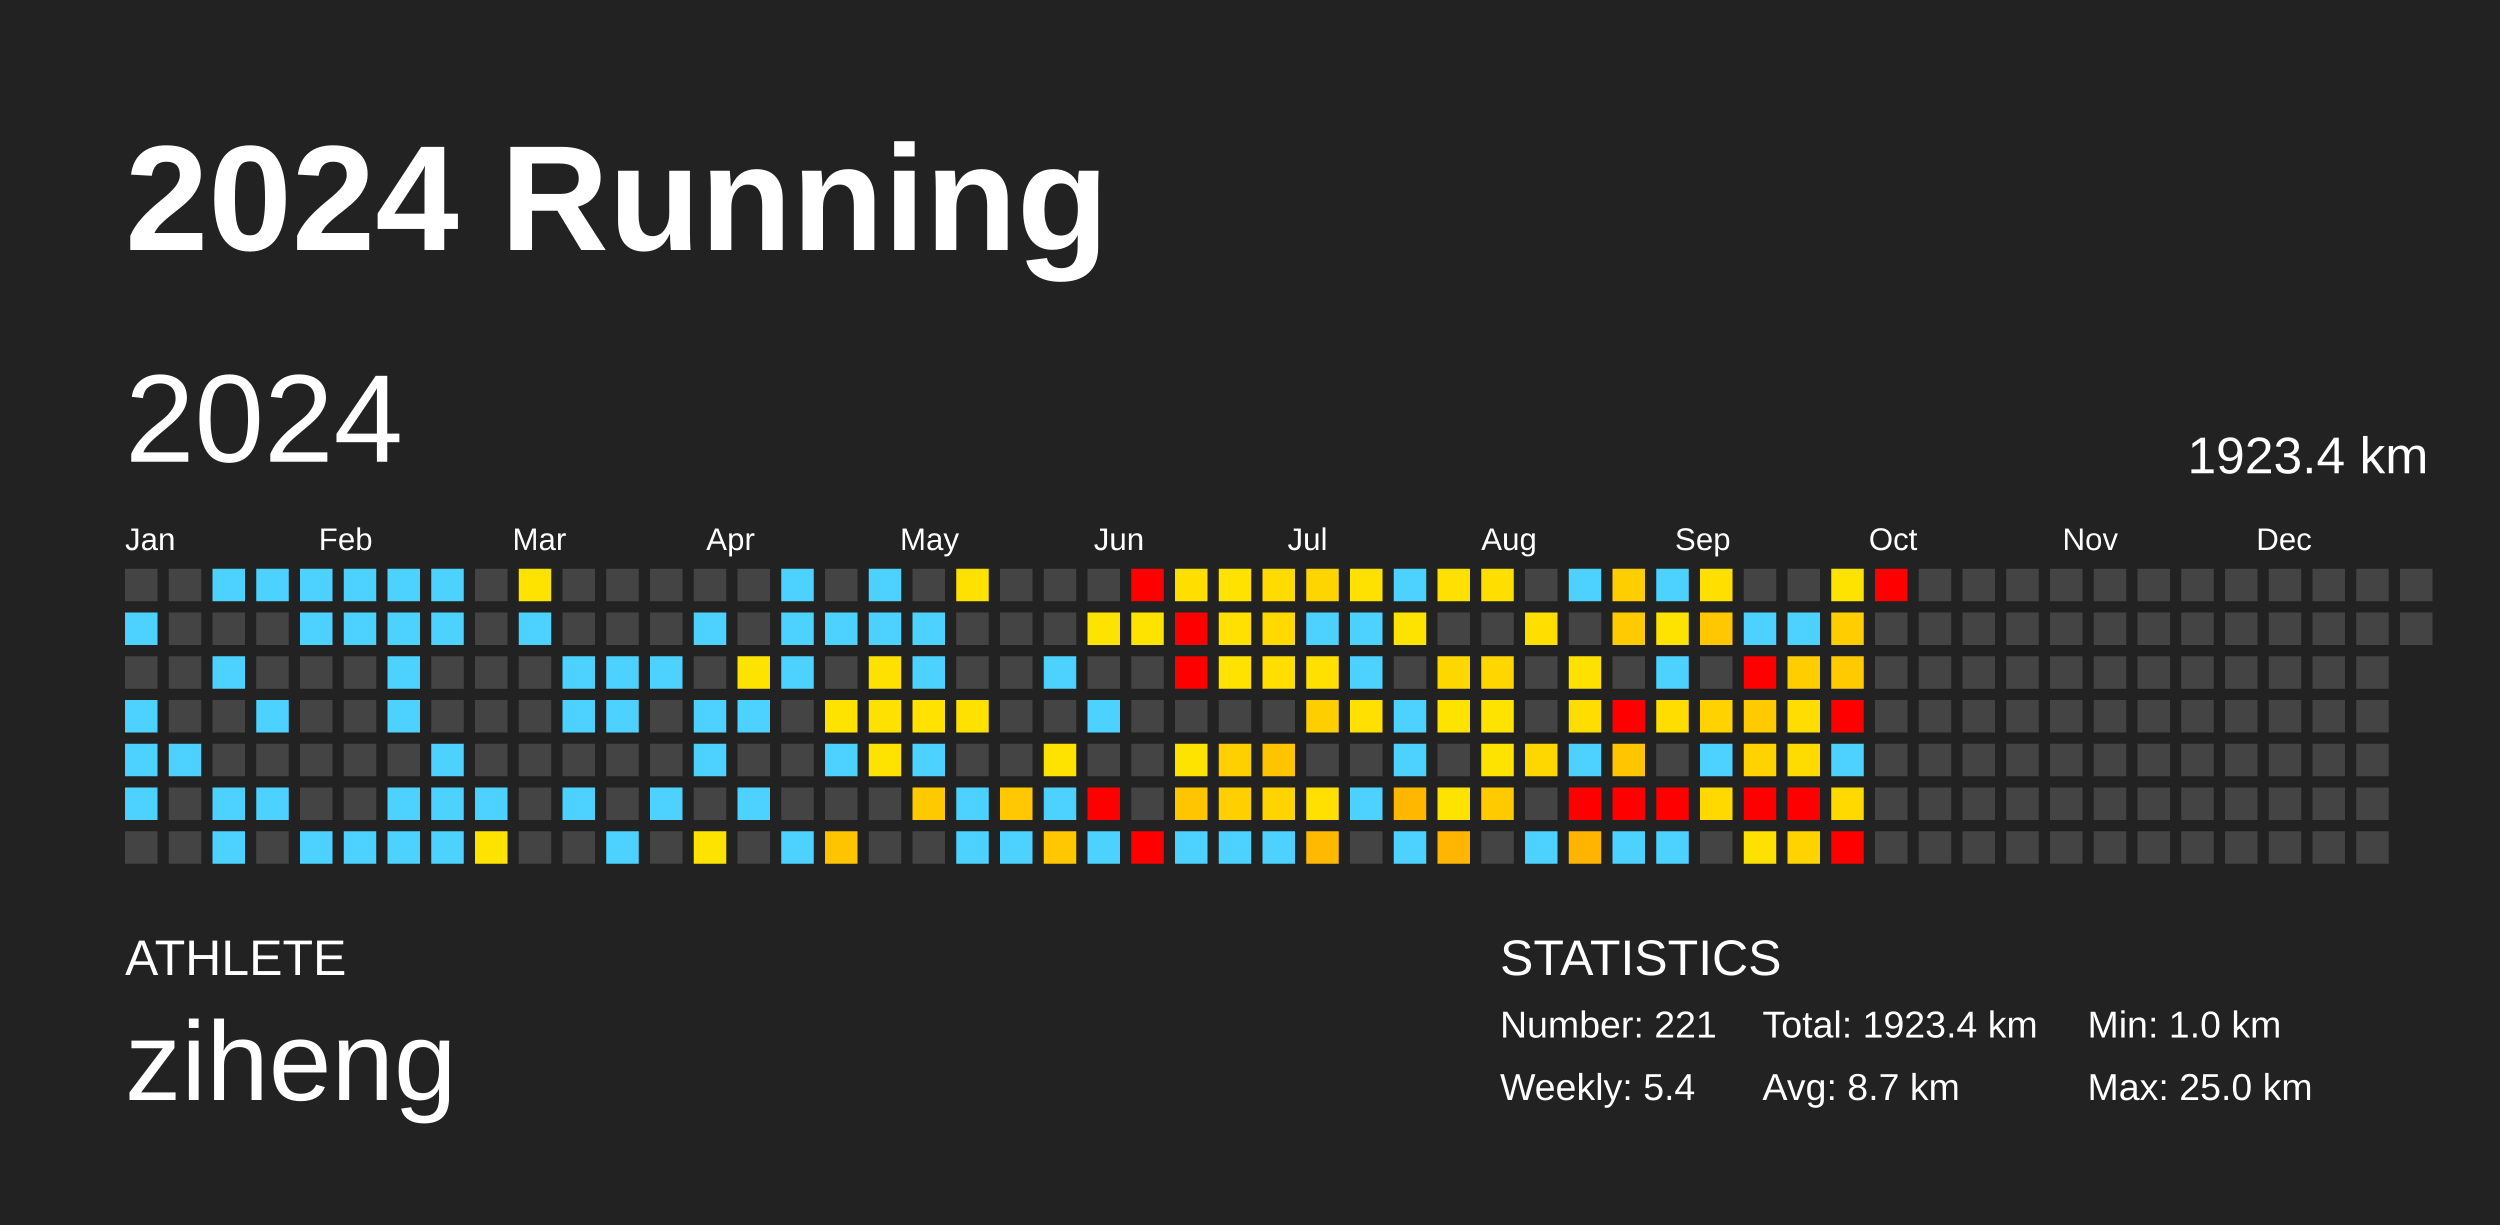
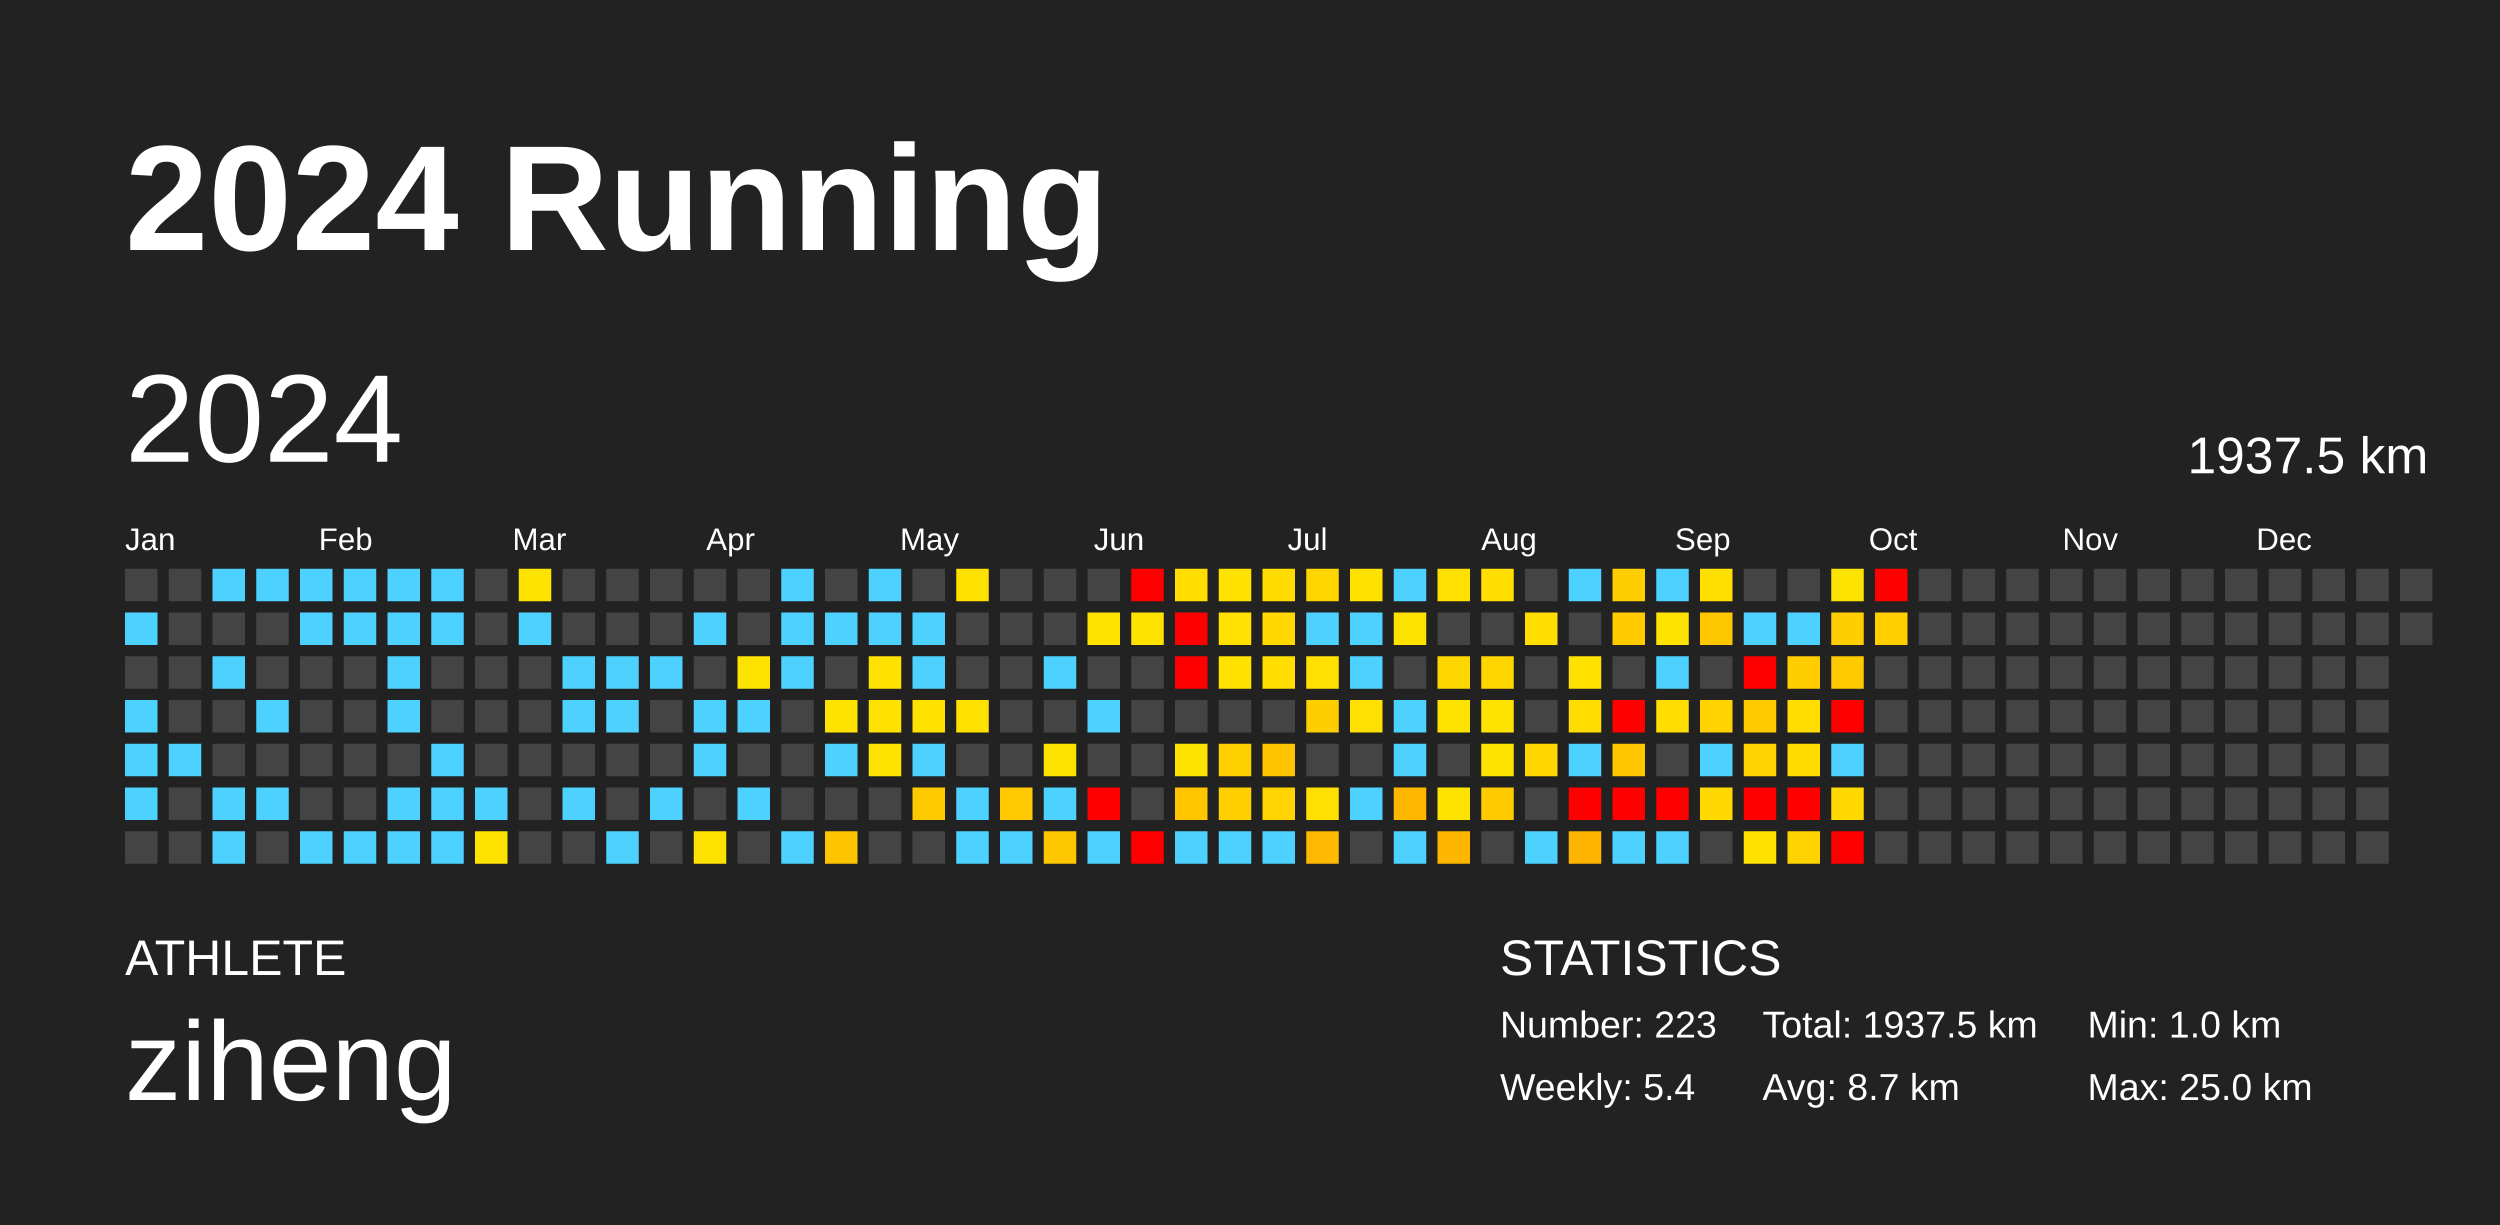
<svg xmlns="http://www.w3.org/2000/svg" baseProfile="full" height="98mm" version="1.1" viewBox="0,0,200,98" width="200mm">
  <defs />
  <rect fill="#222222" height="98" width="200" x="0" y="0" />
  <text fill="#FFFFFF" style="font-size:12px; font-family:Arial; font-weight:bold;" x="10" y="20">2024 Running</text>
  <text fill="#FFFFFF" style="font-size:4px; font-family:Arial" x="10" y="78">ATHLETE</text>
  <text fill="#FFFFFF" style="font-size:9px; font-family:Arial" x="10" y="88">ziheng</text>
  <text fill="#FFFFFF" style="font-size:4px; font-family:Arial" x="120" y="78">STATISTICS</text>
-   <text fill="#FFFFFF" style="font-size:3px; font-family:Arial" x="120" y="83">Number: 221</text>
+   <text fill="#FFFFFF" style="font-size:3px; font-family:Arial" x="120" y="83">Number: 223</text>
  <text fill="#FFFFFF" style="font-size:3px; font-family:Arial" x="120" y="88">Weekly: 5.4</text>
-   <text fill="#FFFFFF" style="font-size:3px; font-family:Arial" x="141" y="83">Total: 1923.4 km</text>
+   <text fill="#FFFFFF" style="font-size:3px; font-family:Arial" x="141" y="83">Total: 1937.5 km</text>
  <text fill="#FFFFFF" style="font-size:3px; font-family:Arial" x="141" y="88">Avg: 8.7 km</text>
  <text fill="#FFFFFF" style="font-size:3px; font-family:Arial" x="167" y="83">Min: 1.0 km</text>
  <text fill="#FFFFFF" style="font-size:3px; font-family:Arial" x="167" y="88">Max: 25.0 km</text>
  <text dominant-baseline="hanging" fill="#FFFFFF" style="font-size:10.0px; font-family:Arial;" x="10" y="30">2024</text>
-   <text dominant-baseline="hanging" fill="#FFFFFF" style="font-size:4.125px; font-family:Arial;" x="175" y="35">1923.4 km</text>
+   <text dominant-baseline="hanging" fill="#FFFFFF" style="font-size:4.125px; font-family:Arial;" x="175" y="35">1937.5 km</text>
  <text fill="#FFFFFF" style="font-size:2.5px; font-family:Arial" x="10.0" y="44">Jan</text>
  <text fill="#FFFFFF" style="font-size:2.5px; font-family:Arial" x="25.5" y="44">Feb</text>
  <text fill="#FFFFFF" style="font-size:2.5px; font-family:Arial" x="41.0" y="44">Mar</text>
  <text fill="#FFFFFF" style="font-size:2.5px; font-family:Arial" x="56.5" y="44">Apr</text>
  <text fill="#FFFFFF" style="font-size:2.5px; font-family:Arial" x="72.0" y="44">May</text>
  <text fill="#FFFFFF" style="font-size:2.5px; font-family:Arial" x="87.5" y="44">Jun</text>
  <text fill="#FFFFFF" style="font-size:2.5px; font-family:Arial" x="103.0" y="44">Jul</text>
  <text fill="#FFFFFF" style="font-size:2.5px; font-family:Arial" x="118.5" y="44">Aug</text>
  <text fill="#FFFFFF" style="font-size:2.5px; font-family:Arial" x="134.0" y="44">Sep</text>
  <text fill="#FFFFFF" style="font-size:2.5px; font-family:Arial" x="149.5" y="44">Oct</text>
  <text fill="#FFFFFF" style="font-size:2.5px; font-family:Arial" x="165.0" y="44">Nov</text>
  <text fill="#FFFFFF" style="font-size:2.5px; font-family:Arial" x="180.5" y="44">Dec</text>
  <rect fill="#444444" height="2.6" width="2.6" x="10.0" y="45.5" />
  <rect fill="#4dd2ff" height="2.6" width="2.6" x="10.0" y="49.0" />
  <rect fill="#444444" height="2.6" width="2.6" x="10.0" y="52.5" />
  <rect fill="#4dd2ff" height="2.6" width="2.6" x="10.0" y="56.0" />
  <rect fill="#4dd2ff" height="2.6" width="2.6" x="10.0" y="59.5" />
  <rect fill="#4dd2ff" height="2.6" width="2.6" x="10.0" y="63.0" />
  <rect fill="#444444" height="2.6" width="2.6" x="10.0" y="66.5" />
  <rect fill="#444444" height="2.6" width="2.6" x="13.5" y="45.5" />
  <rect fill="#444444" height="2.6" width="2.6" x="13.5" y="49.0" />
  <rect fill="#444444" height="2.6" width="2.6" x="13.5" y="52.5" />
  <rect fill="#444444" height="2.6" width="2.6" x="13.5" y="56.0" />
  <rect fill="#4dd2ff" height="2.6" width="2.6" x="13.5" y="59.5" />
  <rect fill="#444444" height="2.6" width="2.6" x="13.5" y="63.0" />
  <rect fill="#444444" height="2.6" width="2.6" x="13.5" y="66.5" />
  <rect fill="#4dd2ff" height="2.6" width="2.6" x="17.0" y="45.5" />
  <rect fill="#444444" height="2.6" width="2.6" x="17.0" y="49.0" />
  <rect fill="#4dd2ff" height="2.6" width="2.6" x="17.0" y="52.5" />
  <rect fill="#444444" height="2.6" width="2.6" x="17.0" y="56.0" />
  <rect fill="#444444" height="2.6" width="2.6" x="17.0" y="59.5" />
  <rect fill="#4dd2ff" height="2.6" width="2.6" x="17.0" y="63.0" />
  <rect fill="#4dd2ff" height="2.6" width="2.6" x="17.0" y="66.5" />
  <rect fill="#4dd2ff" height="2.6" width="2.6" x="20.5" y="45.5" />
  <rect fill="#444444" height="2.6" width="2.6" x="20.5" y="49.0" />
  <rect fill="#444444" height="2.6" width="2.6" x="20.5" y="52.5" />
  <rect fill="#4dd2ff" height="2.6" width="2.6" x="20.5" y="56.0" />
  <rect fill="#444444" height="2.6" width="2.6" x="20.5" y="59.5" />
  <rect fill="#4dd2ff" height="2.6" width="2.6" x="20.5" y="63.0" />
  <rect fill="#444444" height="2.6" width="2.6" x="20.5" y="66.5" />
  <rect fill="#4dd2ff" height="2.6" width="2.6" x="24.0" y="45.5" />
  <rect fill="#4dd2ff" height="2.6" width="2.6" x="24.0" y="49.0" />
  <rect fill="#444444" height="2.6" width="2.6" x="24.0" y="52.5" />
  <rect fill="#444444" height="2.6" width="2.6" x="24.0" y="56.0" />
  <rect fill="#444444" height="2.6" width="2.6" x="24.0" y="59.5" />
  <rect fill="#444444" height="2.6" width="2.6" x="24.0" y="63.0" />
  <rect fill="#4dd2ff" height="2.6" width="2.6" x="24.0" y="66.5" />
  <rect fill="#4dd2ff" height="2.6" width="2.6" x="27.5" y="45.5" />
  <rect fill="#4dd2ff" height="2.6" width="2.6" x="27.5" y="49.0" />
  <rect fill="#444444" height="2.6" width="2.6" x="27.5" y="52.5" />
  <rect fill="#444444" height="2.6" width="2.6" x="27.5" y="56.0" />
  <rect fill="#444444" height="2.6" width="2.6" x="27.5" y="59.5" />
  <rect fill="#444444" height="2.6" width="2.6" x="27.5" y="63.0" />
  <rect fill="#4dd2ff" height="2.6" width="2.6" x="27.5" y="66.5" />
  <rect fill="#4dd2ff" height="2.6" width="2.6" x="31.0" y="45.5" />
  <rect fill="#4dd2ff" height="2.6" width="2.6" x="31.0" y="49.0" />
  <rect fill="#4dd2ff" height="2.6" width="2.6" x="31.0" y="52.5" />
  <rect fill="#4dd2ff" height="2.6" width="2.6" x="31.0" y="56.0" />
  <rect fill="#444444" height="2.6" width="2.6" x="31.0" y="59.5" />
  <rect fill="#4dd2ff" height="2.6" width="2.6" x="31.0" y="63.0" />
  <rect fill="#4dd2ff" height="2.6" width="2.6" x="31.0" y="66.5" />
  <rect fill="#4dd2ff" height="2.6" width="2.6" x="34.5" y="45.5" />
  <rect fill="#4dd2ff" height="2.6" width="2.6" x="34.5" y="49.0" />
  <rect fill="#444444" height="2.6" width="2.6" x="34.5" y="52.5" />
  <rect fill="#444444" height="2.6" width="2.6" x="34.5" y="56.0" />
  <rect fill="#4dd2ff" height="2.6" width="2.6" x="34.5" y="59.5" />
  <rect fill="#4dd2ff" height="2.6" width="2.6" x="34.5" y="63.0" />
  <rect fill="#4dd2ff" height="2.6" width="2.6" x="34.5" y="66.5" />
  <rect fill="#444444" height="2.6" width="2.6" x="38.0" y="45.5" />
  <rect fill="#444444" height="2.6" width="2.6" x="38.0" y="49.0" />
  <rect fill="#444444" height="2.6" width="2.6" x="38.0" y="52.5" />
  <rect fill="#444444" height="2.6" width="2.6" x="38.0" y="56.0" />
  <rect fill="#444444" height="2.6" width="2.6" x="38.0" y="59.5" />
  <rect fill="#4dd2ff" height="2.6" width="2.6" x="38.0" y="63.0" />
  <rect fill="#ffe300" height="2.6" width="2.6" x="38.0" y="66.5" />
  <rect fill="#ffe300" height="2.6" width="2.6" x="41.5" y="45.5" />
  <rect fill="#4dd2ff" height="2.6" width="2.6" x="41.5" y="49.0" />
  <rect fill="#444444" height="2.6" width="2.6" x="41.5" y="52.5" />
  <rect fill="#444444" height="2.6" width="2.6" x="41.5" y="56.0" />
  <rect fill="#444444" height="2.6" width="2.6" x="41.5" y="59.5" />
  <rect fill="#444444" height="2.6" width="2.6" x="41.5" y="63.0" />
  <rect fill="#444444" height="2.6" width="2.6" x="41.5" y="66.5" />
  <rect fill="#444444" height="2.6" width="2.6" x="45.0" y="45.5" />
  <rect fill="#444444" height="2.6" width="2.6" x="45.0" y="49.0" />
  <rect fill="#4dd2ff" height="2.6" width="2.6" x="45.0" y="52.5" />
  <rect fill="#4dd2ff" height="2.6" width="2.6" x="45.0" y="56.0" />
  <rect fill="#444444" height="2.6" width="2.6" x="45.0" y="59.5" />
  <rect fill="#4dd2ff" height="2.6" width="2.6" x="45.0" y="63.0" />
  <rect fill="#444444" height="2.6" width="2.6" x="45.0" y="66.5" />
  <rect fill="#444444" height="2.6" width="2.6" x="48.5" y="45.5" />
  <rect fill="#444444" height="2.6" width="2.6" x="48.5" y="49.0" />
  <rect fill="#4dd2ff" height="2.6" width="2.6" x="48.5" y="52.5" />
  <rect fill="#4dd2ff" height="2.6" width="2.6" x="48.5" y="56.0" />
  <rect fill="#444444" height="2.6" width="2.6" x="48.5" y="59.5" />
  <rect fill="#444444" height="2.6" width="2.6" x="48.5" y="63.0" />
  <rect fill="#4dd2ff" height="2.6" width="2.6" x="48.5" y="66.5" />
  <rect fill="#444444" height="2.6" width="2.6" x="52.0" y="45.5" />
  <rect fill="#444444" height="2.6" width="2.6" x="52.0" y="49.0" />
  <rect fill="#4dd2ff" height="2.6" width="2.6" x="52.0" y="52.5" />
  <rect fill="#444444" height="2.6" width="2.6" x="52.0" y="56.0" />
  <rect fill="#444444" height="2.6" width="2.6" x="52.0" y="59.5" />
  <rect fill="#4dd2ff" height="2.6" width="2.6" x="52.0" y="63.0" />
  <rect fill="#444444" height="2.6" width="2.6" x="52.0" y="66.5" />
  <rect fill="#444444" height="2.6" width="2.6" x="55.5" y="45.5" />
  <rect fill="#4dd2ff" height="2.6" width="2.6" x="55.5" y="49.0" />
  <rect fill="#444444" height="2.6" width="2.6" x="55.5" y="52.5" />
  <rect fill="#4dd2ff" height="2.6" width="2.6" x="55.5" y="56.0" />
  <rect fill="#4dd2ff" height="2.6" width="2.6" x="55.5" y="59.5" />
  <rect fill="#444444" height="2.6" width="2.6" x="55.5" y="63.0" />
  <rect fill="#ffe300" height="2.6" width="2.6" x="55.5" y="66.5" />
  <rect fill="#444444" height="2.6" width="2.6" x="59.0" y="45.5" />
  <rect fill="#444444" height="2.6" width="2.6" x="59.0" y="49.0" />
  <rect fill="#ffe300" height="2.6" width="2.6" x="59.0" y="52.5" />
  <rect fill="#4dd2ff" height="2.6" width="2.6" x="59.0" y="56.0" />
  <rect fill="#444444" height="2.6" width="2.6" x="59.0" y="59.5" />
  <rect fill="#4dd2ff" height="2.6" width="2.6" x="59.0" y="63.0" />
  <rect fill="#444444" height="2.6" width="2.6" x="59.0" y="66.5" />
  <rect fill="#4dd2ff" height="2.6" width="2.6" x="62.5" y="45.5" />
  <rect fill="#4dd2ff" height="2.6" width="2.6" x="62.5" y="49.0" />
  <rect fill="#4dd2ff" height="2.6" width="2.6" x="62.5" y="52.5" />
  <rect fill="#444444" height="2.6" width="2.6" x="62.5" y="56.0" />
  <rect fill="#444444" height="2.6" width="2.6" x="62.5" y="59.5" />
  <rect fill="#444444" height="2.6" width="2.6" x="62.5" y="63.0" />
  <rect fill="#4dd2ff" height="2.6" width="2.6" x="62.5" y="66.5" />
  <rect fill="#444444" height="2.6" width="2.6" x="66.0" y="45.5" />
  <rect fill="#4dd2ff" height="2.6" width="2.6" x="66.0" y="49.0" />
  <rect fill="#444444" height="2.6" width="2.6" x="66.0" y="52.5" />
  <rect fill="#ffe300" height="2.6" width="2.6" x="66.0" y="56.0" />
  <rect fill="#4dd2ff" height="2.6" width="2.6" x="66.0" y="59.5" />
  <rect fill="#444444" height="2.6" width="2.6" x="66.0" y="63.0" />
  <rect fill="#ffc400" height="2.6" width="2.6" x="66.0" y="66.5" />
  <rect fill="#4dd2ff" height="2.6" width="2.6" x="69.5" y="45.5" />
  <rect fill="#4dd2ff" height="2.6" width="2.6" x="69.5" y="49.0" />
  <rect fill="#ffe100" height="2.6" width="2.6" x="69.5" y="52.5" />
  <rect fill="#ffe100" height="2.6" width="2.6" x="69.5" y="56.0" />
  <rect fill="#ffe300" height="2.6" width="2.6" x="69.5" y="59.5" />
  <rect fill="#444444" height="2.6" width="2.6" x="69.5" y="63.0" />
  <rect fill="#444444" height="2.6" width="2.6" x="69.5" y="66.5" />
  <rect fill="#444444" height="2.6" width="2.6" x="73.0" y="45.5" />
  <rect fill="#4dd2ff" height="2.6" width="2.6" x="73.0" y="49.0" />
  <rect fill="#4dd2ff" height="2.6" width="2.6" x="73.0" y="52.5" />
  <rect fill="#ffe200" height="2.6" width="2.6" x="73.0" y="56.0" />
  <rect fill="#4dd2ff" height="2.6" width="2.6" x="73.0" y="59.5" />
  <rect fill="#ffc900" height="2.6" width="2.6" x="73.0" y="63.0" />
  <rect fill="#444444" height="2.6" width="2.6" x="73.0" y="66.5" />
  <rect fill="#ffe100" height="2.6" width="2.6" x="76.5" y="45.5" />
  <rect fill="#444444" height="2.6" width="2.6" x="76.5" y="49.0" />
  <rect fill="#444444" height="2.6" width="2.6" x="76.5" y="52.5" />
  <rect fill="#ffe100" height="2.6" width="2.6" x="76.5" y="56.0" />
  <rect fill="#444444" height="2.6" width="2.6" x="76.5" y="59.5" />
  <rect fill="#4dd2ff" height="2.6" width="2.6" x="76.5" y="63.0" />
  <rect fill="#4dd2ff" height="2.6" width="2.6" x="76.5" y="66.5" />
  <rect fill="#444444" height="2.6" width="2.6" x="80.0" y="45.5" />
  <rect fill="#444444" height="2.6" width="2.6" x="80.0" y="49.0" />
  <rect fill="#444444" height="2.6" width="2.6" x="80.0" y="52.5" />
  <rect fill="#444444" height="2.6" width="2.6" x="80.0" y="56.0" />
  <rect fill="#444444" height="2.6" width="2.6" x="80.0" y="59.5" />
  <rect fill="#ffc800" height="2.6" width="2.6" x="80.0" y="63.0" />
  <rect fill="#4dd2ff" height="2.6" width="2.6" x="80.0" y="66.5" />
  <rect fill="#444444" height="2.6" width="2.6" x="83.5" y="45.5" />
  <rect fill="#444444" height="2.6" width="2.6" x="83.5" y="49.0" />
  <rect fill="#4dd2ff" height="2.6" width="2.6" x="83.5" y="52.5" />
  <rect fill="#444444" height="2.6" width="2.6" x="83.5" y="56.0" />
  <rect fill="#ffe300" height="2.6" width="2.6" x="83.5" y="59.5" />
  <rect fill="#4dd2ff" height="2.6" width="2.6" x="83.5" y="63.0" />
  <rect fill="#ffc700" height="2.6" width="2.6" x="83.5" y="66.5" />
  <rect fill="#444444" height="2.6" width="2.6" x="87.0" y="45.5" />
  <rect fill="#ffe300" height="2.6" width="2.6" x="87.0" y="49.0" />
  <rect fill="#444444" height="2.6" width="2.6" x="87.0" y="52.5" />
  <rect fill="#4dd2ff" height="2.6" width="2.6" x="87.0" y="56.0" />
  <rect fill="#444444" height="2.6" width="2.6" x="87.0" y="59.5" />
  <rect fill="red" height="2.6" width="2.6" x="87.0" y="63.0" />
  <rect fill="#4dd2ff" height="2.6" width="2.6" x="87.0" y="66.5" />
  <rect fill="red" height="2.6" width="2.6" x="90.5" y="45.5" />
  <rect fill="#ffe300" height="2.6" width="2.6" x="90.5" y="49.0" />
  <rect fill="#444444" height="2.6" width="2.6" x="90.5" y="52.5" />
  <rect fill="#444444" height="2.6" width="2.6" x="90.5" y="56.0" />
  <rect fill="#444444" height="2.6" width="2.6" x="90.5" y="59.5" />
  <rect fill="#444444" height="2.6" width="2.6" x="90.5" y="63.0" />
  <rect fill="red" height="2.6" width="2.6" x="90.5" y="66.5" />
  <rect fill="#ffde00" height="2.6" width="2.6" x="94.0" y="45.5" />
  <rect fill="red" height="2.6" width="2.6" x="94.0" y="49.0" />
  <rect fill="red" height="2.6" width="2.6" x="94.0" y="52.5" />
  <rect fill="#444444" height="2.6" width="2.6" x="94.0" y="56.0" />
  <rect fill="#ffe300" height="2.6" width="2.6" x="94.0" y="59.5" />
  <rect fill="#ffc600" height="2.6" width="2.6" x="94.0" y="63.0" />
  <rect fill="#4dd2ff" height="2.6" width="2.6" x="94.0" y="66.5" />
  <rect fill="#ffe200" height="2.6" width="2.6" x="97.5" y="45.5" />
  <rect fill="#ffe000" height="2.6" width="2.6" x="97.5" y="49.0" />
  <rect fill="#ffe200" height="2.6" width="2.6" x="97.5" y="52.5" />
  <rect fill="#444444" height="2.6" width="2.6" x="97.5" y="56.0" />
  <rect fill="#ffd000" height="2.6" width="2.6" x="97.5" y="59.5" />
  <rect fill="#ffcf00" height="2.6" width="2.6" x="97.5" y="63.0" />
  <rect fill="#4dd2ff" height="2.6" width="2.6" x="97.5" y="66.5" />
  <rect fill="#ffdb00" height="2.6" width="2.6" x="101.0" y="45.5" />
  <rect fill="#ffd900" height="2.6" width="2.6" x="101.0" y="49.0" />
  <rect fill="#ffde00" height="2.6" width="2.6" x="101.0" y="52.5" />
  <rect fill="#444444" height="2.6" width="2.6" x="101.0" y="56.0" />
  <rect fill="#ffc400" height="2.6" width="2.6" x="101.0" y="59.5" />
  <rect fill="#ffd400" height="2.6" width="2.6" x="101.0" y="63.0" />
  <rect fill="#4dd2ff" height="2.6" width="2.6" x="101.0" y="66.5" />
  <rect fill="#ffd500" height="2.6" width="2.6" x="104.5" y="45.5" />
  <rect fill="#4dd2ff" height="2.6" width="2.6" x="104.5" y="49.0" />
  <rect fill="#ffe000" height="2.6" width="2.6" x="104.5" y="52.5" />
  <rect fill="#ffce00" height="2.6" width="2.6" x="104.5" y="56.0" />
  <rect fill="#444444" height="2.6" width="2.6" x="104.5" y="59.5" />
  <rect fill="#ffe000" height="2.6" width="2.6" x="104.5" y="63.0" />
  <rect fill="#ffb900" height="2.6" width="2.6" x="104.5" y="66.5" />
  <rect fill="#ffe100" height="2.6" width="2.6" x="108.0" y="45.5" />
  <rect fill="#4dd2ff" height="2.6" width="2.6" x="108.0" y="49.0" />
  <rect fill="#4dd2ff" height="2.6" width="2.6" x="108.0" y="52.5" />
  <rect fill="#ffe000" height="2.6" width="2.6" x="108.0" y="56.0" />
  <rect fill="#444444" height="2.6" width="2.6" x="108.0" y="59.5" />
  <rect fill="#4dd2ff" height="2.6" width="2.6" x="108.0" y="63.0" />
  <rect fill="#444444" height="2.6" width="2.6" x="108.0" y="66.5" />
  <rect fill="#4dd2ff" height="2.6" width="2.6" x="111.5" y="45.5" />
  <rect fill="#ffe300" height="2.6" width="2.6" x="111.5" y="49.0" />
  <rect fill="#444444" height="2.6" width="2.6" x="111.5" y="52.5" />
  <rect fill="#4dd2ff" height="2.6" width="2.6" x="111.5" y="56.0" />
  <rect fill="#4dd2ff" height="2.6" width="2.6" x="111.5" y="59.5" />
  <rect fill="#ffb700" height="2.6" width="2.6" x="111.5" y="63.0" />
  <rect fill="#4dd2ff" height="2.6" width="2.6" x="111.5" y="66.5" />
  <rect fill="#ffe000" height="2.6" width="2.6" x="115.0" y="45.5" />
  <rect fill="#444444" height="2.6" width="2.6" x="115.0" y="49.0" />
  <rect fill="#ffd700" height="2.6" width="2.6" x="115.0" y="52.5" />
  <rect fill="#ffe300" height="2.6" width="2.6" x="115.0" y="56.0" />
  <rect fill="#444444" height="2.6" width="2.6" x="115.0" y="59.5" />
  <rect fill="#ffe300" height="2.6" width="2.6" x="115.0" y="63.0" />
  <rect fill="#ffb600" height="2.6" width="2.6" x="115.0" y="66.5" />
  <rect fill="#ffde00" height="2.6" width="2.6" x="118.5" y="45.5" />
  <rect fill="#444444" height="2.6" width="2.6" x="118.5" y="49.0" />
  <rect fill="#ffd600" height="2.6" width="2.6" x="118.5" y="52.5" />
  <rect fill="#ffe300" height="2.6" width="2.6" x="118.5" y="56.0" />
  <rect fill="#ffe300" height="2.6" width="2.6" x="118.5" y="59.5" />
  <rect fill="#ffcb00" height="2.6" width="2.6" x="118.5" y="63.0" />
  <rect fill="#444444" height="2.6" width="2.6" x="118.5" y="66.5" />
  <rect fill="#444444" height="2.6" width="2.6" x="122.0" y="45.5" />
  <rect fill="#ffde00" height="2.6" width="2.6" x="122.0" y="49.0" />
  <rect fill="#444444" height="2.6" width="2.6" x="122.0" y="52.5" />
  <rect fill="#444444" height="2.6" width="2.6" x="122.0" y="56.0" />
  <rect fill="#ffd700" height="2.6" width="2.6" x="122.0" y="59.5" />
  <rect fill="#444444" height="2.6" width="2.6" x="122.0" y="63.0" />
  <rect fill="#4dd2ff" height="2.6" width="2.6" x="122.0" y="66.5" />
  <rect fill="#4dd2ff" height="2.6" width="2.6" x="125.5" y="45.5" />
  <rect fill="#444444" height="2.6" width="2.6" x="125.5" y="49.0" />
  <rect fill="#ffe100" height="2.6" width="2.6" x="125.5" y="52.5" />
  <rect fill="#ffdd00" height="2.6" width="2.6" x="125.5" y="56.0" />
  <rect fill="#4dd2ff" height="2.6" width="2.6" x="125.5" y="59.5" />
  <rect fill="red" height="2.6" width="2.6" x="125.5" y="63.0" />
  <rect fill="#ffb500" height="2.6" width="2.6" x="125.5" y="66.5" />
  <rect fill="#ffce00" height="2.6" width="2.6" x="129.0" y="45.5" />
  <rect fill="#ffca00" height="2.6" width="2.6" x="129.0" y="49.0" />
  <rect fill="#444444" height="2.6" width="2.6" x="129.0" y="52.5" />
  <rect fill="red" height="2.6" width="2.6" x="129.0" y="56.0" />
  <rect fill="#ffc500" height="2.6" width="2.6" x="129.0" y="59.5" />
  <rect fill="red" height="2.6" width="2.6" x="129.0" y="63.0" />
  <rect fill="#4dd2ff" height="2.6" width="2.6" x="129.0" y="66.5" />
  <rect fill="#4dd2ff" height="2.6" width="2.6" x="132.5" y="45.5" />
  <rect fill="#ffe300" height="2.6" width="2.6" x="132.5" y="49.0" />
  <rect fill="#4dd2ff" height="2.6" width="2.6" x="132.5" y="52.5" />
  <rect fill="#ffdd00" height="2.6" width="2.6" x="132.5" y="56.0" />
  <rect fill="#444444" height="2.6" width="2.6" x="132.5" y="59.5" />
  <rect fill="red" height="2.6" width="2.6" x="132.5" y="63.0" />
  <rect fill="#4dd2ff" height="2.6" width="2.6" x="132.5" y="66.5" />
  <rect fill="#ffdf00" height="2.6" width="2.6" x="136.0" y="45.5" />
  <rect fill="#ffc700" height="2.6" width="2.6" x="136.0" y="49.0" />
  <rect fill="#444444" height="2.6" width="2.6" x="136.0" y="52.5" />
  <rect fill="#ffd200" height="2.6" width="2.6" x="136.0" y="56.0" />
  <rect fill="#4dd2ff" height="2.6" width="2.6" x="136.0" y="59.5" />
  <rect fill="#ffd900" height="2.6" width="2.6" x="136.0" y="63.0" />
  <rect fill="#444444" height="2.6" width="2.6" x="136.0" y="66.5" />
  <rect fill="#444444" height="2.6" width="2.6" x="139.5" y="45.5" />
  <rect fill="#4dd2ff" height="2.6" width="2.6" x="139.5" y="49.0" />
  <rect fill="red" height="2.6" width="2.6" x="139.5" y="52.5" />
  <rect fill="#ffca00" height="2.6" width="2.6" x="139.5" y="56.0" />
  <rect fill="#ffd300" height="2.6" width="2.6" x="139.5" y="59.5" />
  <rect fill="red" height="2.6" width="2.6" x="139.5" y="63.0" />
  <rect fill="#ffe100" height="2.6" width="2.6" x="139.5" y="66.5" />
  <rect fill="#444444" height="2.6" width="2.6" x="143.0" y="45.5" />
  <rect fill="#4dd2ff" height="2.6" width="2.6" x="143.0" y="49.0" />
  <rect fill="#ffcd00" height="2.6" width="2.6" x="143.0" y="52.5" />
  <rect fill="#ffdd00" height="2.6" width="2.6" x="143.0" y="56.0" />
  <rect fill="#ffdc00" height="2.6" width="2.6" x="143.0" y="59.5" />
  <rect fill="red" height="2.6" width="2.6" x="143.0" y="63.0" />
  <rect fill="#ffd300" height="2.6" width="2.6" x="143.0" y="66.5" />
  <rect fill="#ffe300" height="2.6" width="2.6" x="146.5" y="45.5" />
  <rect fill="#ffcd00" height="2.6" width="2.6" x="146.5" y="49.0" />
  <rect fill="#ffcb00" height="2.6" width="2.6" x="146.5" y="52.5" />
  <rect fill="red" height="2.6" width="2.6" x="146.5" y="56.0" />
  <rect fill="#4dd2ff" height="2.6" width="2.6" x="146.5" y="59.5" />
  <rect fill="#ffd900" height="2.6" width="2.6" x="146.5" y="63.0" />
  <rect fill="red" height="2.6" width="2.6" x="146.5" y="66.5" />
  <rect fill="red" height="2.6" width="2.6" x="150.0" y="45.5" />
-   <rect fill="#444444" height="2.6" width="2.6" x="150.0" y="49.0" />
+   <rect fill="#ffcf00" height="2.6" width="2.6" x="150.0" y="49.0" />
  <rect fill="#444444" height="2.6" width="2.6" x="150.0" y="52.5" />
  <rect fill="#444444" height="2.6" width="2.6" x="150.0" y="56.0" />
  <rect fill="#444444" height="2.6" width="2.6" x="150.0" y="59.5" />
  <rect fill="#444444" height="2.6" width="2.6" x="150.0" y="63.0" />
  <rect fill="#444444" height="2.6" width="2.6" x="150.0" y="66.5" />
  <rect fill="#444444" height="2.6" width="2.6" x="153.5" y="45.5" />
  <rect fill="#444444" height="2.6" width="2.6" x="153.5" y="49.0" />
  <rect fill="#444444" height="2.6" width="2.6" x="153.5" y="52.5" />
  <rect fill="#444444" height="2.6" width="2.6" x="153.5" y="56.0" />
  <rect fill="#444444" height="2.6" width="2.6" x="153.5" y="59.5" />
  <rect fill="#444444" height="2.6" width="2.6" x="153.5" y="63.0" />
  <rect fill="#444444" height="2.6" width="2.6" x="153.5" y="66.5" />
  <rect fill="#444444" height="2.6" width="2.6" x="157.0" y="45.5" />
  <rect fill="#444444" height="2.6" width="2.6" x="157.0" y="49.0" />
  <rect fill="#444444" height="2.6" width="2.6" x="157.0" y="52.5" />
  <rect fill="#444444" height="2.6" width="2.6" x="157.0" y="56.0" />
  <rect fill="#444444" height="2.6" width="2.6" x="157.0" y="59.5" />
  <rect fill="#444444" height="2.6" width="2.6" x="157.0" y="63.0" />
  <rect fill="#444444" height="2.6" width="2.6" x="157.0" y="66.5" />
  <rect fill="#444444" height="2.6" width="2.6" x="160.5" y="45.5" />
  <rect fill="#444444" height="2.6" width="2.6" x="160.5" y="49.0" />
  <rect fill="#444444" height="2.6" width="2.6" x="160.5" y="52.5" />
  <rect fill="#444444" height="2.6" width="2.6" x="160.5" y="56.0" />
  <rect fill="#444444" height="2.6" width="2.6" x="160.5" y="59.5" />
  <rect fill="#444444" height="2.6" width="2.6" x="160.5" y="63.0" />
  <rect fill="#444444" height="2.6" width="2.6" x="160.5" y="66.5" />
  <rect fill="#444444" height="2.6" width="2.6" x="164.0" y="45.5" />
  <rect fill="#444444" height="2.6" width="2.6" x="164.0" y="49.0" />
  <rect fill="#444444" height="2.6" width="2.6" x="164.0" y="52.5" />
  <rect fill="#444444" height="2.6" width="2.6" x="164.0" y="56.0" />
  <rect fill="#444444" height="2.6" width="2.6" x="164.0" y="59.5" />
  <rect fill="#444444" height="2.6" width="2.6" x="164.0" y="63.0" />
  <rect fill="#444444" height="2.6" width="2.6" x="164.0" y="66.5" />
  <rect fill="#444444" height="2.6" width="2.6" x="167.5" y="45.5" />
  <rect fill="#444444" height="2.6" width="2.6" x="167.5" y="49.0" />
  <rect fill="#444444" height="2.6" width="2.6" x="167.5" y="52.5" />
  <rect fill="#444444" height="2.6" width="2.6" x="167.5" y="56.0" />
  <rect fill="#444444" height="2.6" width="2.6" x="167.5" y="59.5" />
  <rect fill="#444444" height="2.6" width="2.6" x="167.5" y="63.0" />
  <rect fill="#444444" height="2.6" width="2.6" x="167.5" y="66.5" />
  <rect fill="#444444" height="2.6" width="2.6" x="171.0" y="45.5" />
  <rect fill="#444444" height="2.6" width="2.6" x="171.0" y="49.0" />
  <rect fill="#444444" height="2.6" width="2.6" x="171.0" y="52.5" />
  <rect fill="#444444" height="2.6" width="2.6" x="171.0" y="56.0" />
  <rect fill="#444444" height="2.6" width="2.6" x="171.0" y="59.5" />
  <rect fill="#444444" height="2.6" width="2.6" x="171.0" y="63.0" />
  <rect fill="#444444" height="2.6" width="2.6" x="171.0" y="66.5" />
  <rect fill="#444444" height="2.6" width="2.6" x="174.5" y="45.5" />
  <rect fill="#444444" height="2.6" width="2.6" x="174.5" y="49.0" />
  <rect fill="#444444" height="2.6" width="2.6" x="174.5" y="52.5" />
  <rect fill="#444444" height="2.6" width="2.6" x="174.5" y="56.0" />
  <rect fill="#444444" height="2.6" width="2.6" x="174.5" y="59.5" />
  <rect fill="#444444" height="2.6" width="2.6" x="174.5" y="63.0" />
  <rect fill="#444444" height="2.6" width="2.6" x="174.5" y="66.5" />
  <rect fill="#444444" height="2.6" width="2.6" x="178.0" y="45.5" />
  <rect fill="#444444" height="2.6" width="2.6" x="178.0" y="49.0" />
  <rect fill="#444444" height="2.6" width="2.6" x="178.0" y="52.5" />
  <rect fill="#444444" height="2.6" width="2.6" x="178.0" y="56.0" />
  <rect fill="#444444" height="2.6" width="2.6" x="178.0" y="59.5" />
  <rect fill="#444444" height="2.6" width="2.6" x="178.0" y="63.0" />
  <rect fill="#444444" height="2.6" width="2.6" x="178.0" y="66.5" />
  <rect fill="#444444" height="2.6" width="2.6" x="181.5" y="45.5" />
  <rect fill="#444444" height="2.6" width="2.6" x="181.5" y="49.0" />
  <rect fill="#444444" height="2.6" width="2.6" x="181.5" y="52.5" />
  <rect fill="#444444" height="2.6" width="2.6" x="181.5" y="56.0" />
  <rect fill="#444444" height="2.6" width="2.6" x="181.5" y="59.5" />
  <rect fill="#444444" height="2.6" width="2.6" x="181.5" y="63.0" />
  <rect fill="#444444" height="2.6" width="2.6" x="181.5" y="66.5" />
  <rect fill="#444444" height="2.6" width="2.6" x="185.0" y="45.5" />
  <rect fill="#444444" height="2.6" width="2.6" x="185.0" y="49.0" />
  <rect fill="#444444" height="2.6" width="2.6" x="185.0" y="52.5" />
  <rect fill="#444444" height="2.6" width="2.6" x="185.0" y="56.0" />
  <rect fill="#444444" height="2.6" width="2.6" x="185.0" y="59.5" />
  <rect fill="#444444" height="2.6" width="2.6" x="185.0" y="63.0" />
  <rect fill="#444444" height="2.6" width="2.6" x="185.0" y="66.5" />
  <rect fill="#444444" height="2.6" width="2.6" x="188.5" y="45.5" />
  <rect fill="#444444" height="2.6" width="2.6" x="188.5" y="49.0" />
  <rect fill="#444444" height="2.6" width="2.6" x="188.5" y="52.5" />
  <rect fill="#444444" height="2.6" width="2.6" x="188.5" y="56.0" />
  <rect fill="#444444" height="2.6" width="2.6" x="188.5" y="59.5" />
  <rect fill="#444444" height="2.6" width="2.6" x="188.5" y="63.0" />
  <rect fill="#444444" height="2.6" width="2.6" x="188.5" y="66.5" />
  <rect fill="#444444" height="2.6" width="2.6" x="192.0" y="45.5" />
  <rect fill="#444444" height="2.6" width="2.6" x="192.0" y="49.0" />
</svg>
